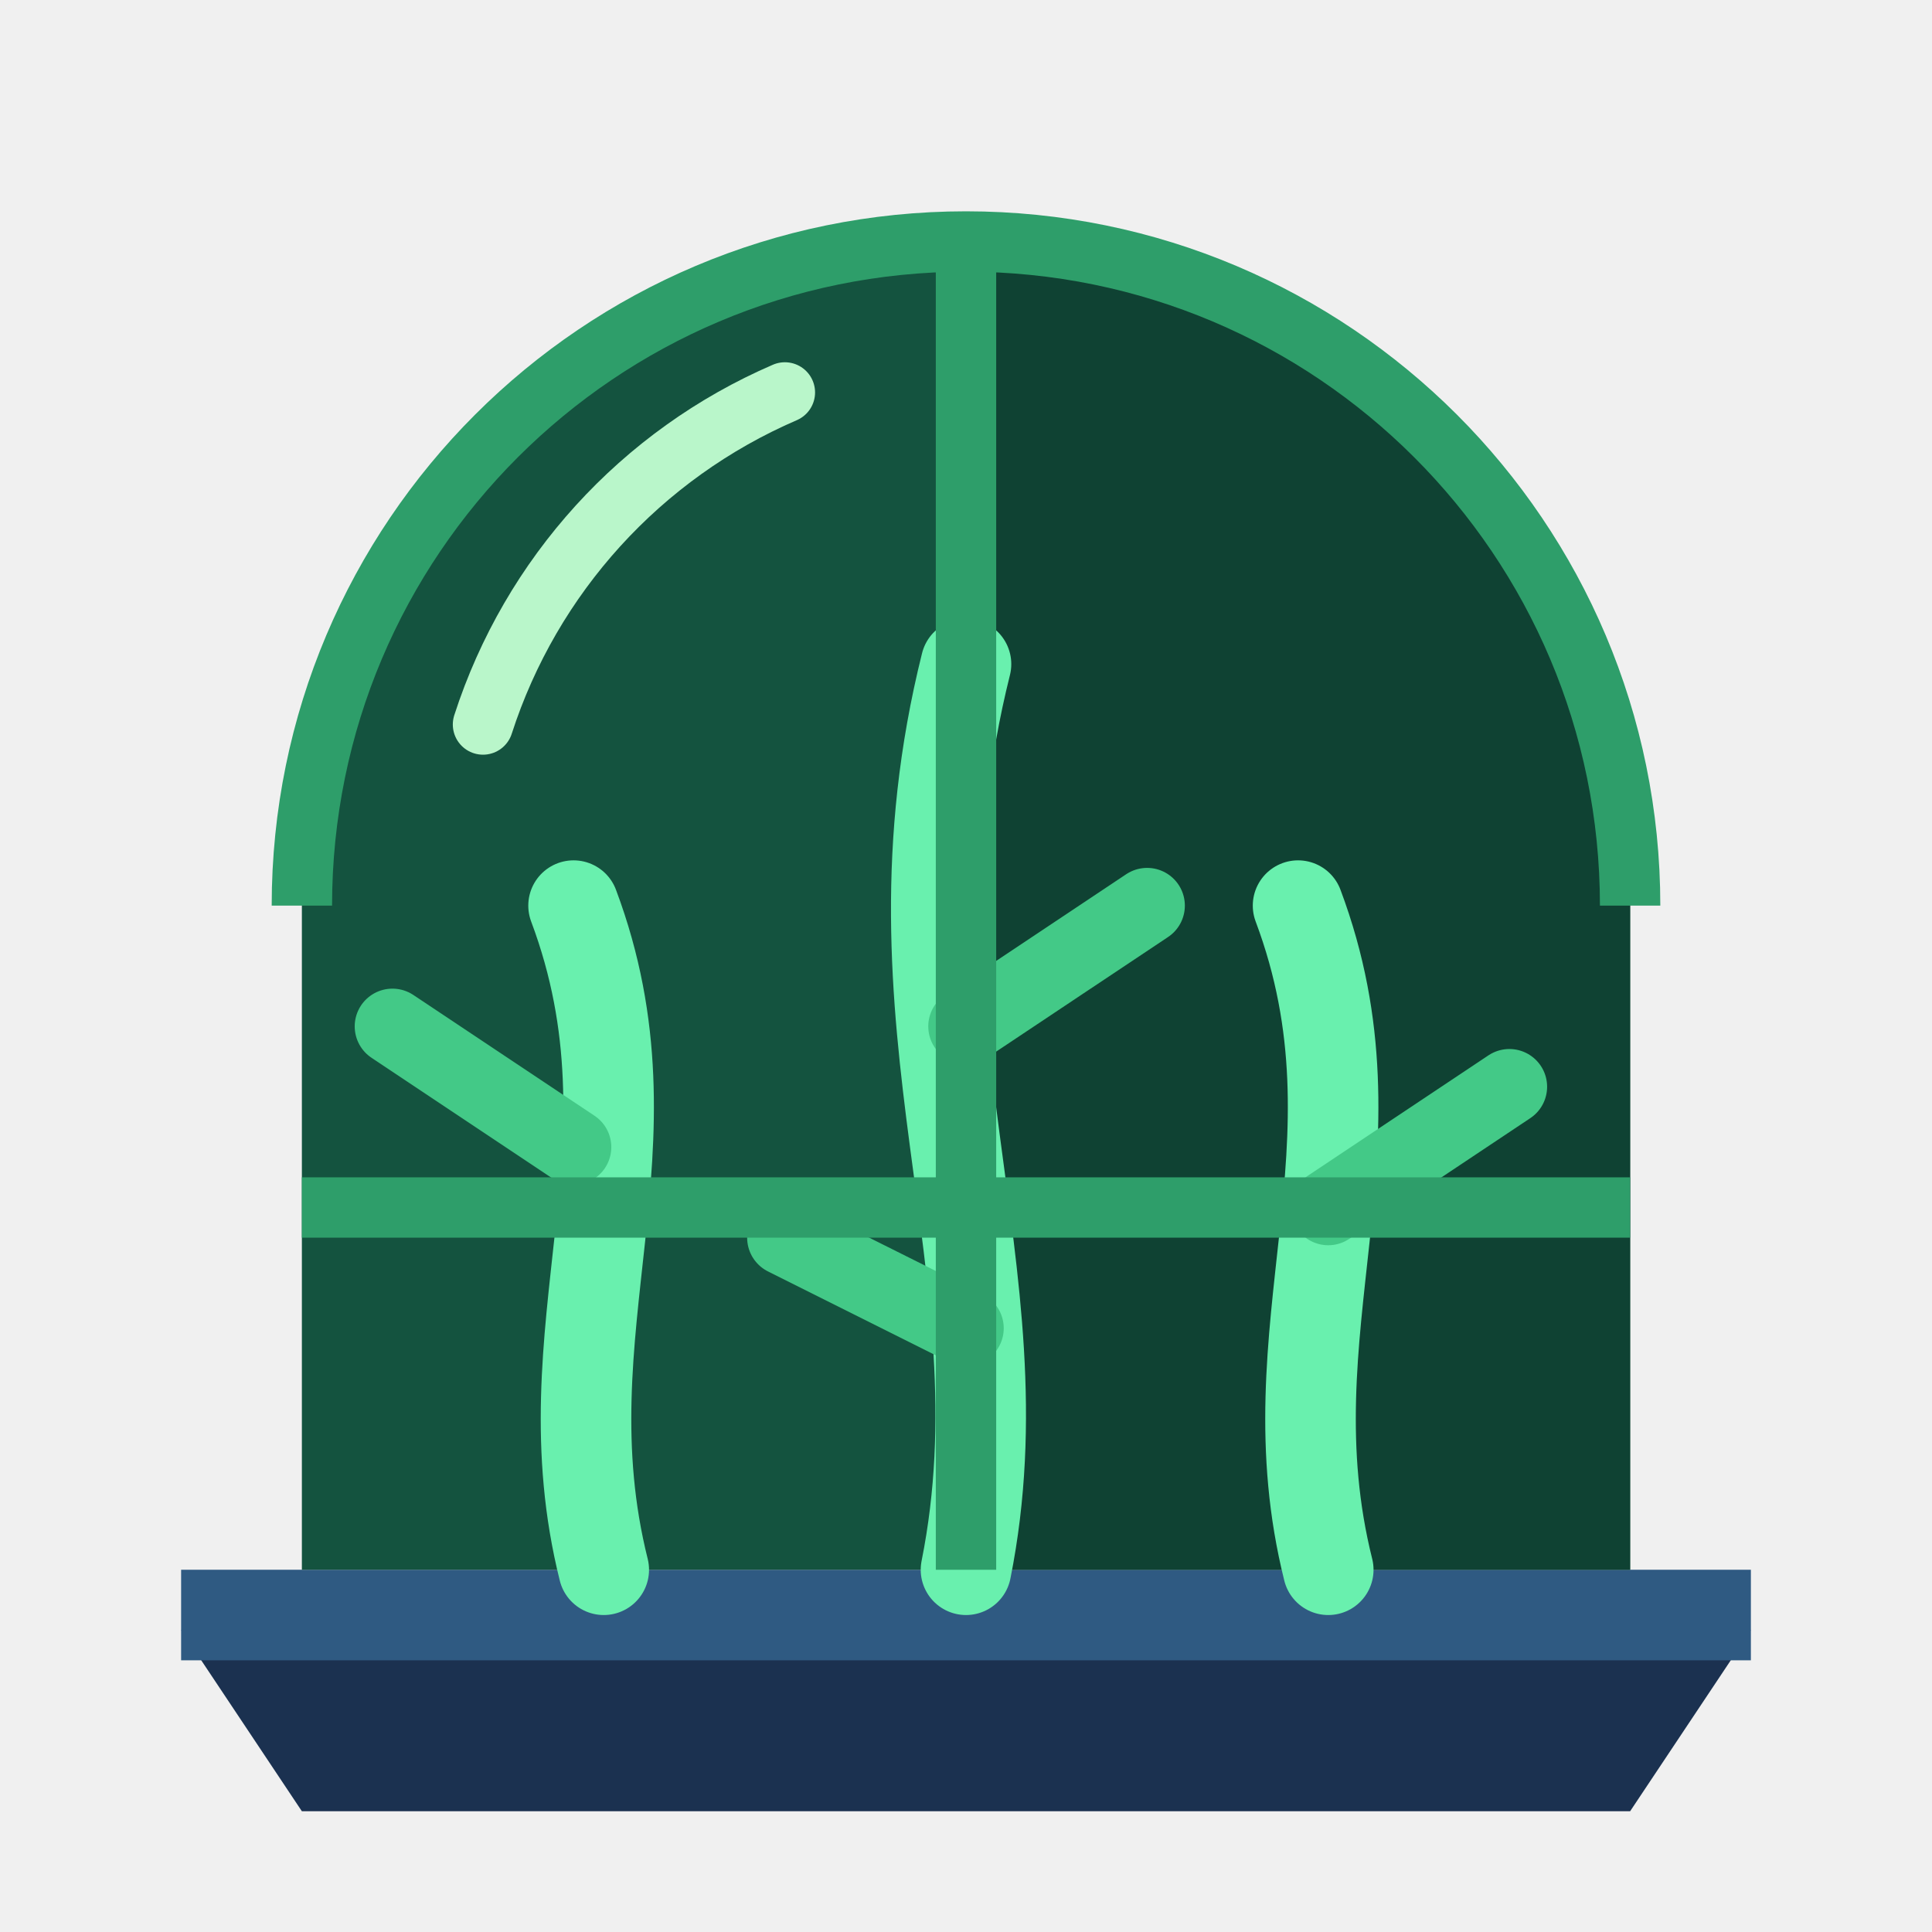
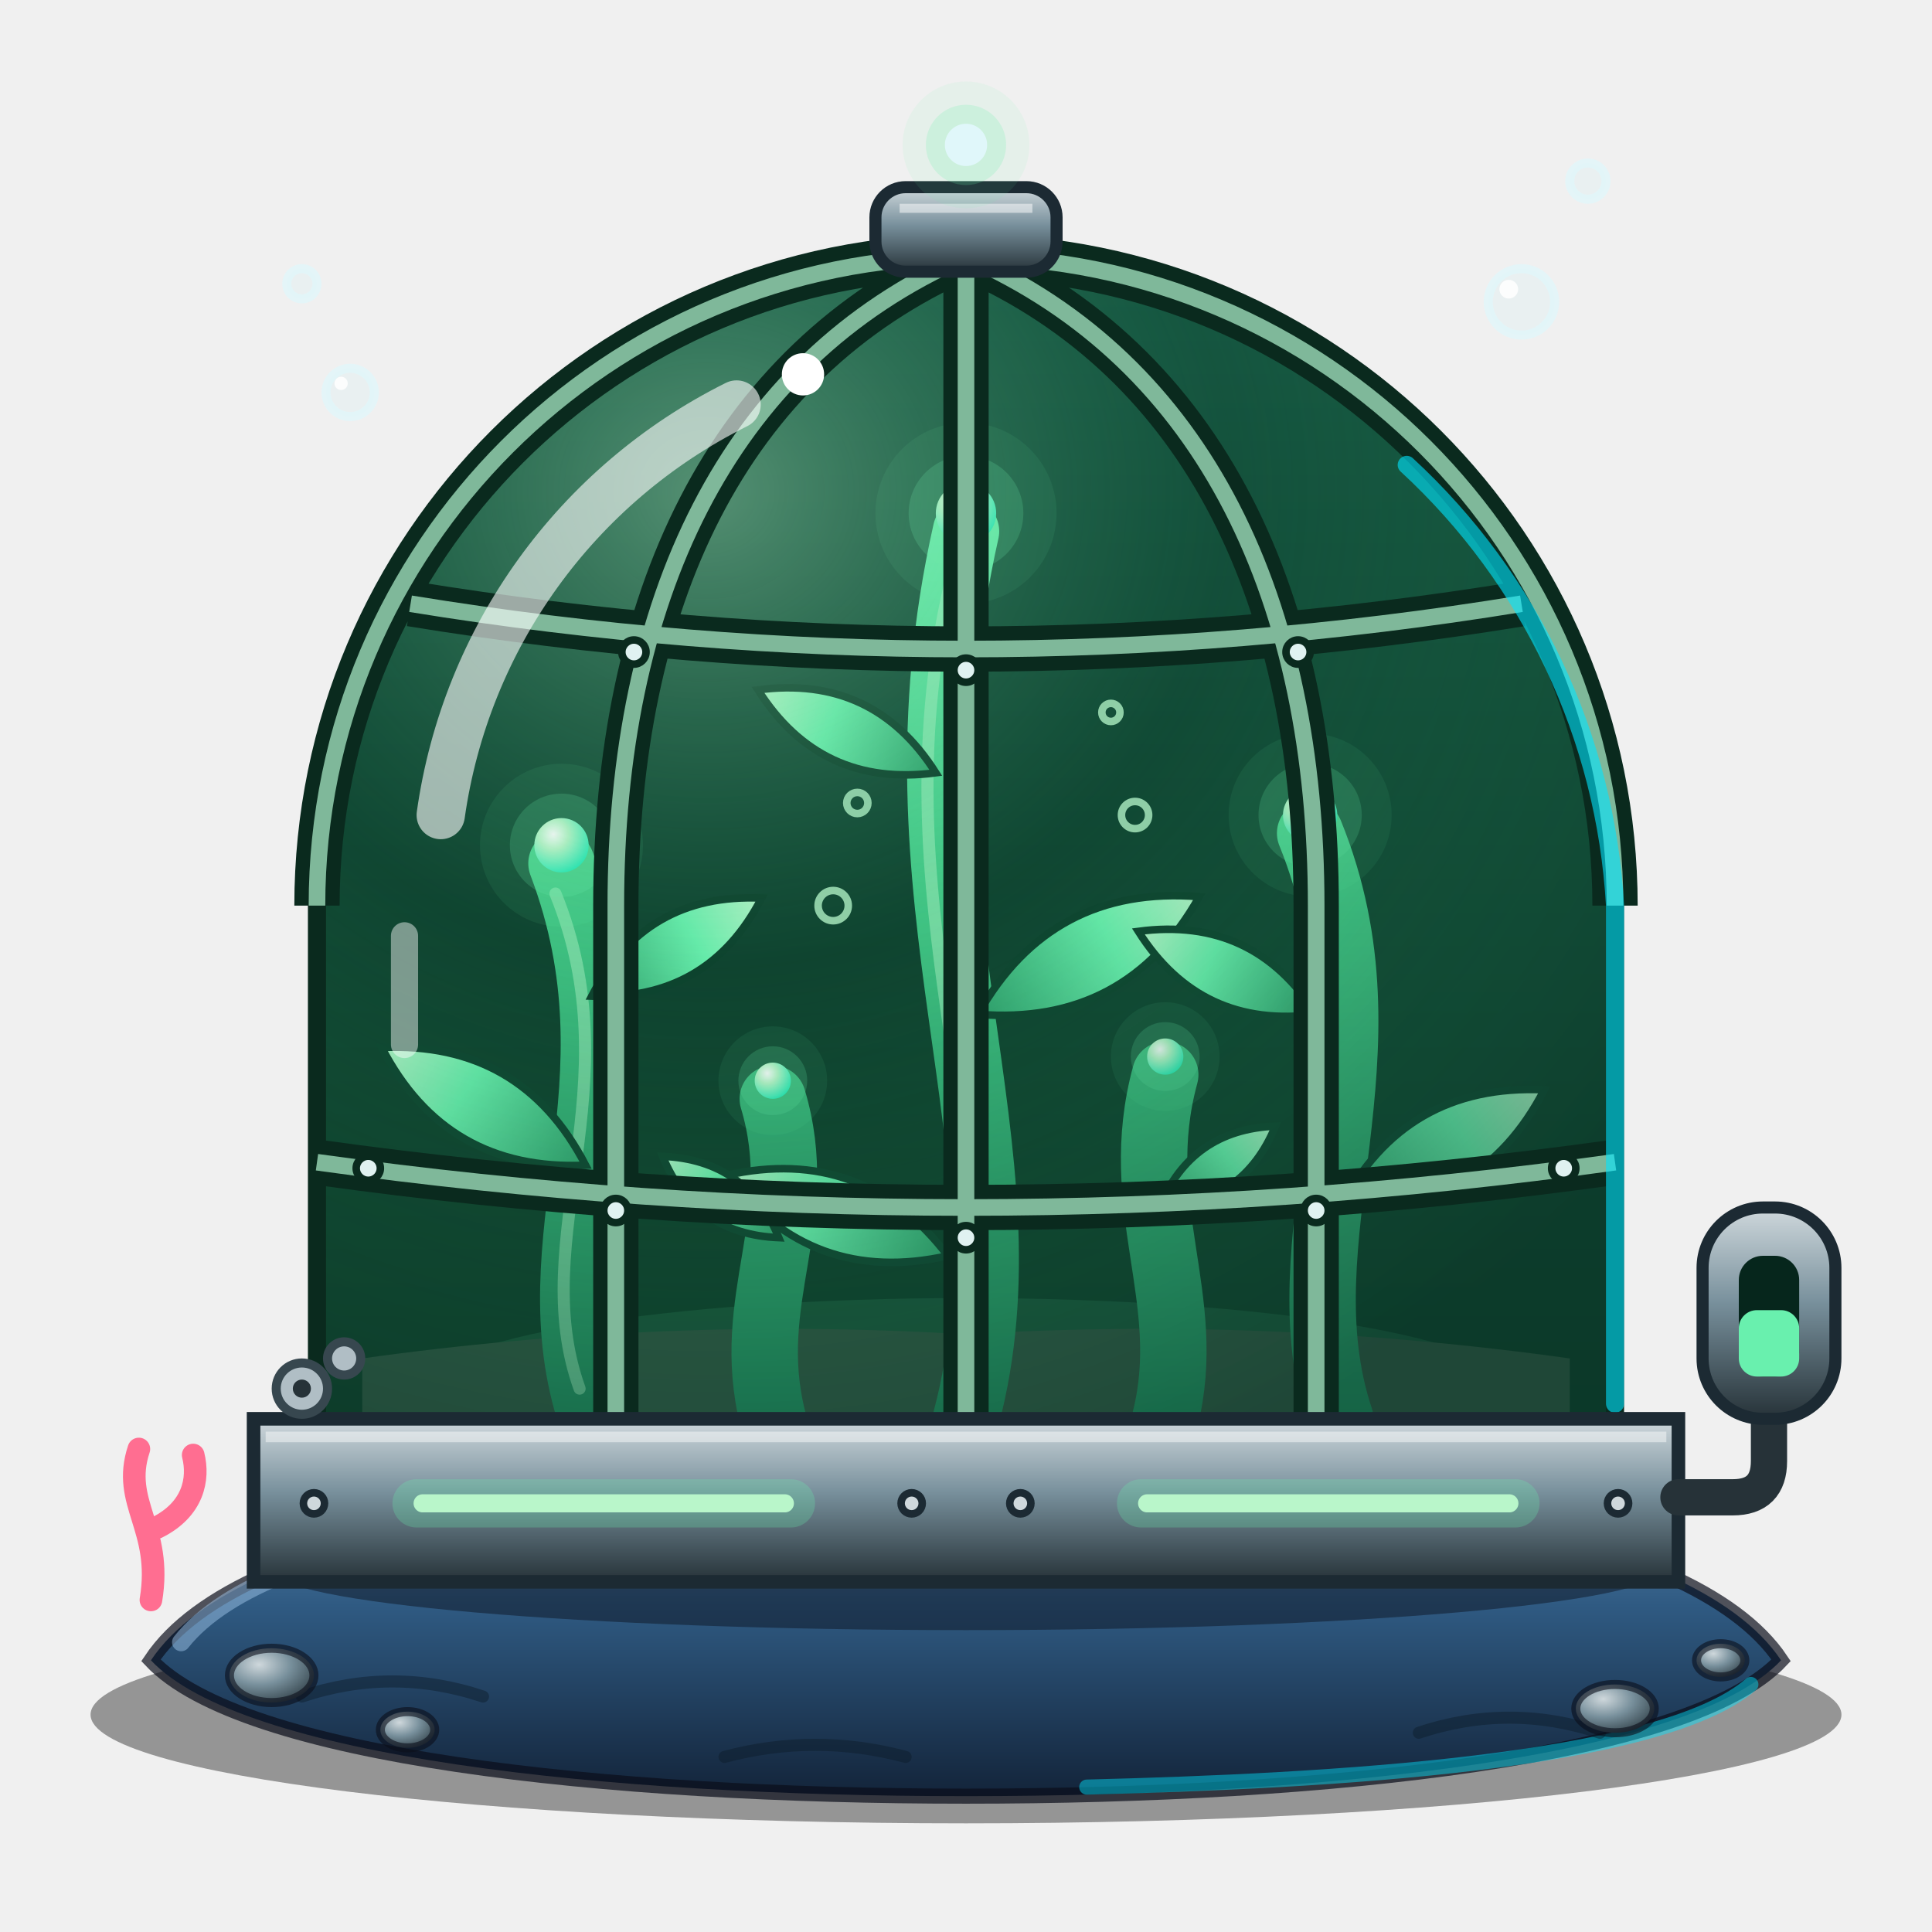
<svg xmlns="http://www.w3.org/2000/svg" viewBox="0 0 64 64">
-   <path d="M6 54 H58 L54 60 H10 Z" fill="#1B3150" />
-   <rect x="6" y="52" width="52" height="3" fill="#2F5A82" />
-   <path d="M10 52 V30 A22 22 0 0 1 54 30 V52 Z" fill="#14533F" />
-   <path d="M32 8 A22 22 0 0 1 54 30 V52 H32 Z" fill="#0F4233" />
-   <path d="M20 52 C18 44 22 38 19 30 M32 52 C34 42 29 34 32 22 M44 52 C42 44 46 38 43 30" fill="none" stroke="#69F0AE" stroke-width="3" stroke-linecap="round" />
-   <path d="M19 38 L13 34 M32 34 L38 30 M44 40 L50 36 M32 44 L26 41" stroke="#43C987" stroke-width="2.5" stroke-linecap="round" />
-   <path d="M10 30 A22 22 0 0 1 54 30 M32 8 V52 M10 40 H54" fill="none" stroke="#2E9E6A" stroke-width="2" />
-   <path d="M16 24 A18 18 0 0 1 26 13" fill="none" stroke="#B9F6CA" stroke-width="2" stroke-linecap="round" />
+   <defs>
+     <linearGradient id="afSand" x1="0" y1="0" x2="0" y2="1">
+       <stop offset="0" stop-color="#5B84AC" />
+       <stop offset="0.4" stop-color="#2F5A82" />
+       <stop offset="1" stop-color="#13243A" />
+     </linearGradient>
+     <radialGradient id="afPeb" cx="0.35" cy="0.3" r="0.75">
+       <stop offset="0" stop-color="#CFD8DC" />
+       <stop offset="0.5" stop-color="#78909C" />
+       <stop offset="1" stop-color="#37474F" />
+     </radialGradient>
+     <linearGradient id="afBack" x1="0" y1="0" x2="0" y2="1">
+       <stop offset="0" stop-color="#14533F" />
+       <stop offset="1" stop-color="#08301F" />
+     </linearGradient>
+     <radialGradient id="afGlass" cx="0.3" cy="0.2" r="0.9">
+       <stop offset="0" stop-color="#B9F6CA" stop-opacity="0.4" />
+       <stop offset="0.45" stop-color="#2E9E6A" stop-opacity="0.06" />
+       <stop offset="1" stop-color="#0F4233" stop-opacity="0.45" />
+     </radialGradient>
+     <linearGradient id="afStalk" x1="0" y1="1" x2="0" y2="0">
+       <stop offset="0" stop-color="#1B7F55" />
+       <stop offset="0.6" stop-color="#43C987" />
+       <stop offset="1" stop-color="#69F0AE" />
+     </linearGradient>
+     <linearGradient id="afLeaf" x1="0" y1="0" x2="1" y2="0">
+       <stop offset="0" stop-color="#2E9E6A" />
+       <stop offset="0.6" stop-color="#69F0AE" />
+       <stop offset="1" stop-color="#B9F6CA" />
+     </linearGradient>
+     <linearGradient id="afMetal" x1="0" y1="0" x2="0" y2="1">
+       <stop offset="0" stop-color="#CFD8DC" />
+       <stop offset="0.45" stop-color="#78909C" />
+       <stop offset="1" stop-color="#263238" />
+     </linearGradient>
+     <radialGradient id="afPod" cx="0.35" cy="0.3" r="0.8">
+       <stop offset="0" stop-color="#FFFFFF" />
+       <stop offset="0.35" stop-color="#B9F6CA" />
+       <stop offset="1" stop-color="#1DE9B6" />
+     </radialGradient>
+   </defs>
+   <g>
+     <ellipse cx="32" cy="56.8" rx="29" ry="3.6" fill="#000000" fill-opacity="0.38" />
+     <path d="M5 55 C8 50.5 20 49 32 49 C44 49 56 50.5 59 55 C56 58.2 44 59.5 32 59.5 C20 59.5 8 58.2 5 55 Z" fill="url(#afSand)" stroke="#0A0E1A" stroke-width="0.5" stroke-opacity="0.7" />
+     <ellipse cx="32" cy="52" rx="23" ry="2" fill="#0A0E1A" fill-opacity="0.45" />
+     <path d="M6 54.4 C9 50.6 20 49.6 30 49.5" fill="none" stroke="#9CC3E6" stroke-opacity="0.5" stroke-width="0.6" stroke-linecap="round" />
+     <path d="M58 55.8 C55 58.4 44 59 36 59.2" fill="none" stroke="#00E5FF" stroke-opacity="0.45" stroke-width="0.5" stroke-linecap="round" />
+     <path d="M10 56.2 q3 -1 6 0 M47 57.4 q3 -1 6 0 M24 58.2 q3 -0.8 6 0" fill="none" stroke="#0D1B2A" stroke-opacity="0.45" stroke-width="0.4" stroke-linecap="round" />
+     <ellipse cx="9" cy="55.5" rx="1.4" ry="0.9" fill="url(#afPeb)" stroke="#0A0E1A" stroke-width="0.3" stroke-opacity="0.6" />
+     <ellipse cx="13.5" cy="57.3" rx="0.9" ry="0.6" fill="url(#afPeb)" stroke="#0A0E1A" stroke-width="0.3" stroke-opacity="0.6" />
+     <ellipse cx="53.5" cy="56.6" rx="1.3" ry="0.8" fill="url(#afPeb)" stroke="#0A0E1A" stroke-width="0.3" stroke-opacity="0.6" />
+     <ellipse cx="57" cy="55" rx="0.8" ry="0.55" fill="url(#afPeb)" stroke="#0A0E1A" stroke-width="0.3" stroke-opacity="0.6" />
+   </g>
+   <g>
+     <path d="M10.5 47.5 V30 A21.5 21.5 0 0 1 53.5 30 V47.5 Z" fill="url(#afBack)" />
+     <ellipse cx="32" cy="46" rx="18" ry="3" fill="#69F0AE" fill-opacity="0.12" />
+     <path d="M12 45 Q22 43.6 32 44.2 Q42 43.6 52 45 V47.5 H12 Z" fill="#2B4A3A" />
+   </g>
+   <g>
+     <path d="M19.6 47 C17.6 41 21.4 36 18.6 28.6 M32 47 C34.4 38 29.2 30 32 17.6 M44.4 47 C42.4 41 46.4 35 43.4 27.6 M25.6 47 C24.6 43 26.8 40.4 25.6 36.4 M38.6 47 C39.6 43 37.4 40 38.6 35.6" fill="none" stroke="url(#afStalk)" stroke-width="2.2" stroke-linecap="round" />
+     <path d="M19.2 46 C17.4 41 21 36 18.4 29.6 M31.6 46 C33.8 38 28.8 30 31.6 18.8" fill="none" stroke="#B9F6CA" stroke-opacity="0.45" stroke-width="0.4" stroke-linecap="round" />
+     <path d="M0 0 Q3.9 -2.496 7.8 0 Q3.9 2.496 0 0 Z" fill="url(#afLeaf)" stroke="#0B3D2A" stroke-width="0.25" transform="translate(19.4 38.6) rotate(210)" />
+     <path d="M0 0 Q3.25 -2.08 6.5 0 Q3.25 2.08 0 0 Z" fill="url(#afLeaf)" stroke="#0B3D2A" stroke-width="0.25" transform="translate(19.6 33) rotate(-30)" />
+     <path d="M0 0 Q4.15 -2.656 8.3 0 Q4.15 2.656 0 0 Z" fill="url(#afLeaf)" stroke="#0B3D2A" stroke-width="0.25" transform="translate(32.4 33.6) rotate(-28)" />
+     <path d="M0 0 Q3.9 -2.496 7.8 0 Q3.9 2.496 0 0 Z" fill="url(#afLeaf)" stroke="#0B3D2A" stroke-width="0.25" transform="translate(31.4 41.6) rotate(200)" />
+     <path d="M0 0 Q3.25 -2.08 6.5 0 Q3.25 2.08 0 0 Z" fill="url(#afLeaf)" stroke="#0B3D2A" stroke-width="0.25" transform="translate(31 25.6) rotate(205)" />
+     <path d="M0 0 Q3.9 -2.496 7.8 0 Q3.9 2.496 0 0 Z" fill="url(#afLeaf)" stroke="#0B3D2A" stroke-width="0.25" transform="translate(44.4 40) rotate(-30)" />
+     <path d="M0 0 Q3.25 -2.08 6.5 0 Q3.25 2.08 0 0 Z" fill="url(#afLeaf)" stroke="#0B3D2A" stroke-width="0.25" transform="translate(43.6 33.6) rotate(205)" />
+     <path d="M0 0 Q2.35 -1.504 4.7 0 Q2.35 1.504 0 0 Z" fill="url(#afLeaf)" stroke="#0B3D2A" stroke-width="0.25" transform="translate(25.8 41) rotate(215)" />
+     <path d="M0 0 Q2.35 -1.504 4.7 0 Q2.35 1.504 0 0 Z" fill="url(#afLeaf)" stroke="#0B3D2A" stroke-width="0.25" transform="translate(38.4 40) rotate(-35)" />
+   </g>
+   <g>
+     <circle cx="18.6" cy="28" r="2.7" fill="#69F0AE" fill-opacity="0.08" />
+     <circle cx="18.6" cy="28" r="1.71" fill="#69F0AE" fill-opacity="0.2" />
+     <circle cx="18.6" cy="28" r="0.9" fill="url(#afPod)" />
+     <circle cx="32" cy="17" r="3" fill="#69F0AE" fill-opacity="0.08" />
+     <circle cx="32" cy="17" r="1.9" fill="#69F0AE" fill-opacity="0.2" />
+     <circle cx="32" cy="17" r="1" fill="url(#afPod)" />
+     <circle cx="43.4" cy="27" r="2.7" fill="#69F0AE" fill-opacity="0.08" />
+     <circle cx="43.4" cy="27" r="1.71" fill="#69F0AE" fill-opacity="0.2" />
+     <circle cx="43.4" cy="27" r="0.9" fill="url(#afPod)" />
+     <circle cx="25.6" cy="35.8" r="1.8" fill="#69F0AE" fill-opacity="0.08" />
+     <circle cx="25.6" cy="35.8" r="1.14" fill="#69F0AE" fill-opacity="0.2" />
+     <circle cx="25.6" cy="35.8" r="0.6" fill="url(#afPod)" />
+     <circle cx="38.6" cy="35" r="1.8" fill="#69F0AE" fill-opacity="0.08" />
+     <circle cx="38.6" cy="35" r="1.14" fill="#69F0AE" fill-opacity="0.2" />
+     <circle cx="38.6" cy="35" r="0.6" fill="url(#afPod)" />
+   </g>
+   <g>
+     <circle cx="27.6" cy="30" r="0.5" fill="none" stroke="#B9F6CA" stroke-opacity="0.8" stroke-width="0.25" />
+     <circle cx="28.4" cy="26.6" r="0.35" fill="none" stroke="#B9F6CA" stroke-opacity="0.8" stroke-width="0.25" />
+     <circle cx="37.6" cy="27" r="0.45" fill="none" stroke="#B9F6CA" stroke-opacity="0.8" stroke-width="0.25" />
+     <circle cx="36.8" cy="23.6" r="0.3" fill="none" stroke="#B9F6CA" stroke-opacity="0.8" stroke-width="0.25" />
+   </g>
+   <g>
+     <path d="M10.5 47.5 V30 A21.5 21.5 0 0 1 53.5 30 V47.5 Z" fill="url(#afGlass)" stroke="#0A2A1E" stroke-width="0.6" />
+   </g>
+   <g>
+     <path d="M10.5 30 A21.5 21.5 0 0 1 53.5 30 M32 8.5 V47.5 M32 8.5 C24 12 20.4 20 20.4 30 V47.5 M32 8.5 C40 12 43.6 20 43.6 30 V47.5 M10.5 38.5 Q32 41.5 53.5 38.5 M13.6 20 Q32 23 50.4 20" fill="none" stroke="#0A2A1E" stroke-width="1.5" />
+     <path d="M10.5 30 A21.5 21.5 0 0 1 53.5 30 M32 8.5 V47.5 M32 8.5 C24 12 20.4 20 20.4 30 V47.5 M32 8.5 C40 12 43.6 20 43.6 30 V47.5 M10.5 38.5 Q32 41.5 53.5 38.5 M13.6 20 Q32 23 50.4 20" fill="none" stroke="#7FB89A" stroke-width="0.55" />
+     <circle cx="32" cy="22.2" r="0.4" fill="#E0F2F1" stroke="#0A2A1E" stroke-width="0.25" />
+     <circle cx="21" cy="21.6" r="0.4" fill="#E0F2F1" stroke="#0A2A1E" stroke-width="0.25" />
+     <circle cx="43" cy="21.6" r="0.4" fill="#E0F2F1" stroke="#0A2A1E" stroke-width="0.25" />
+     <circle cx="20.4" cy="40.1" r="0.4" fill="#E0F2F1" stroke="#0A2A1E" stroke-width="0.25" />
+     <circle cx="32" cy="41" r="0.4" fill="#E0F2F1" stroke="#0A2A1E" stroke-width="0.25" />
+     <circle cx="43.6" cy="40.1" r="0.4" fill="#E0F2F1" stroke="#0A2A1E" stroke-width="0.25" />
+     <circle cx="12.2" cy="38.7" r="0.4" fill="#E0F2F1" stroke="#0A2A1E" stroke-width="0.25" />
+     <circle cx="51.8" cy="38.7" r="0.4" fill="#E0F2F1" stroke="#0A2A1E" stroke-width="0.25" />
+   </g>
+   <g>
+     <path d="M14.6 27 A18 18 0 0 1 24.4 13.4" fill="none" stroke="#FFFFFF" stroke-opacity="0.6" stroke-width="1.6" stroke-linecap="round" />
+     <path d="M13.4 34.6 V31" fill="none" stroke="#FFFFFF" stroke-opacity="0.45" stroke-width="0.9" stroke-linecap="round" />
+     <circle cx="26.6" cy="12.4" r="0.7" fill="#FFFFFF" />
+     <path d="M46.6 15.4 A21.5 21.5 0 0 1 53.5 30 V46.5" fill="none" stroke="#00E5FF" stroke-opacity="0.6" stroke-width="0.6" stroke-linecap="round" />
+   </g>
+   <g>
+     <rect x="29" y="6.2" width="6" height="2.8" rx="1" fill="url(#afMetal)" stroke="#1C2A33" stroke-width="0.4" />
+     <path d="M29.8 6.9 H34.2" stroke="#FFFFFF" stroke-opacity="0.5" stroke-width="0.3" />
+     <circle cx="32" cy="4.8" r="2.1" fill="#69F0AE" fill-opacity="0.08" />
+     <circle cx="32" cy="4.8" r="1.33" fill="#69F0AE" fill-opacity="0.2" />
+     <circle cx="32" cy="4.8" r="0.7" fill="#E0F7FA" />
+   </g>
+   <g>
+     <path d="M8.4 52.4 V47 H55.6 V52.4 Z" fill="url(#afMetal)" stroke="#1C2A33" stroke-width="0.45" />
+     <path d="M8.8 47.6 H55.2" stroke="#FFFFFF" stroke-opacity="0.45" stroke-width="0.35" />
+     <rect x="13" y="49" width="14" height="1.6" rx="0.8" fill="#69F0AE" fill-opacity="0.25" />
+     <rect x="37" y="49" width="14" height="1.6" rx="0.8" fill="#69F0AE" fill-opacity="0.25" />
+     <path d="M14 49.8 H26 M38 49.8 H50" stroke="#B9F6CA" stroke-width="0.6" stroke-linecap="round" />
+     <circle cx="10.4" cy="49.8" r="0.35" fill="#CFD8DC" stroke="#1C2A33" stroke-width="0.25" />
+     <circle cx="53.6" cy="49.8" r="0.35" fill="#CFD8DC" stroke="#1C2A33" stroke-width="0.25" />
+     <circle cx="30.2" cy="49.8" r="0.35" fill="#CFD8DC" stroke="#1C2A33" stroke-width="0.25" />
+     <circle cx="33.8" cy="49.8" r="0.35" fill="#CFD8DC" stroke="#1C2A33" stroke-width="0.25" />
+   </g>
+   <g>
+     <path d="M55.6 49.6 H57.4 Q58.6 49.6 58.6 48.4 V46" fill="none" stroke="#263238" stroke-width="1.2" stroke-linecap="round" />
+     <rect x="56.4" y="40" width="4.4" height="7" rx="2" fill="url(#afMetal)" stroke="#1C2A33" stroke-width="0.4" />
+     <rect x="57.6" y="41.6" width="2" height="4" rx="0.8" fill="#06261C" />
+     <rect x="57.6" y="43.4" width="2" height="2.2" rx="0.6" fill="#69F0AE" />
+   </g>
+   <g>
+     <circle cx="10" cy="46" r="0.85" fill="#B0BEC5" stroke="#37474F" stroke-width="0.3" />
+     <circle cx="10" cy="46" r="0.3" fill="#263238" />
+     <circle cx="11.4" cy="45" r="0.55" fill="#B0BEC5" stroke="#37474F" stroke-width="0.3" />
+     <path d="M5 53 C5.4 50.6 4 49.8 4.6 48 M5.2 50.6 C6.4 50 6.6 49 6.4 48.2" fill="none" stroke="#FF6E91" stroke-width="0.75" stroke-linecap="round" />
+   </g>
+   <g>
+     <circle cx="50.4" cy="10" r="1.1" fill="#B2EBF2" fill-opacity="0.12" stroke="#E0F7FA" stroke-opacity="0.75" stroke-width="0.3" />
+     <circle cx="49.98" cy="9.58" r="0.31" fill="#FFFFFF" fill-opacity="0.85" />
+     <circle cx="52.6" cy="6" r="0.6" fill="#B2EBF2" fill-opacity="0.12" stroke="#E0F7FA" stroke-opacity="0.75" stroke-width="0.3" />
+     <circle cx="11.6" cy="13" r="0.8" fill="#B2EBF2" fill-opacity="0.12" stroke="#E0F7FA" stroke-opacity="0.75" stroke-width="0.3" />
+     <circle cx="11.3" cy="12.7" r="0.22" fill="#FFFFFF" fill-opacity="0.85" />
+     <circle cx="10" cy="9.4" r="0.5" fill="#B2EBF2" fill-opacity="0.12" stroke="#E0F7FA" stroke-opacity="0.75" stroke-width="0.3" />
+   </g>
</svg>
